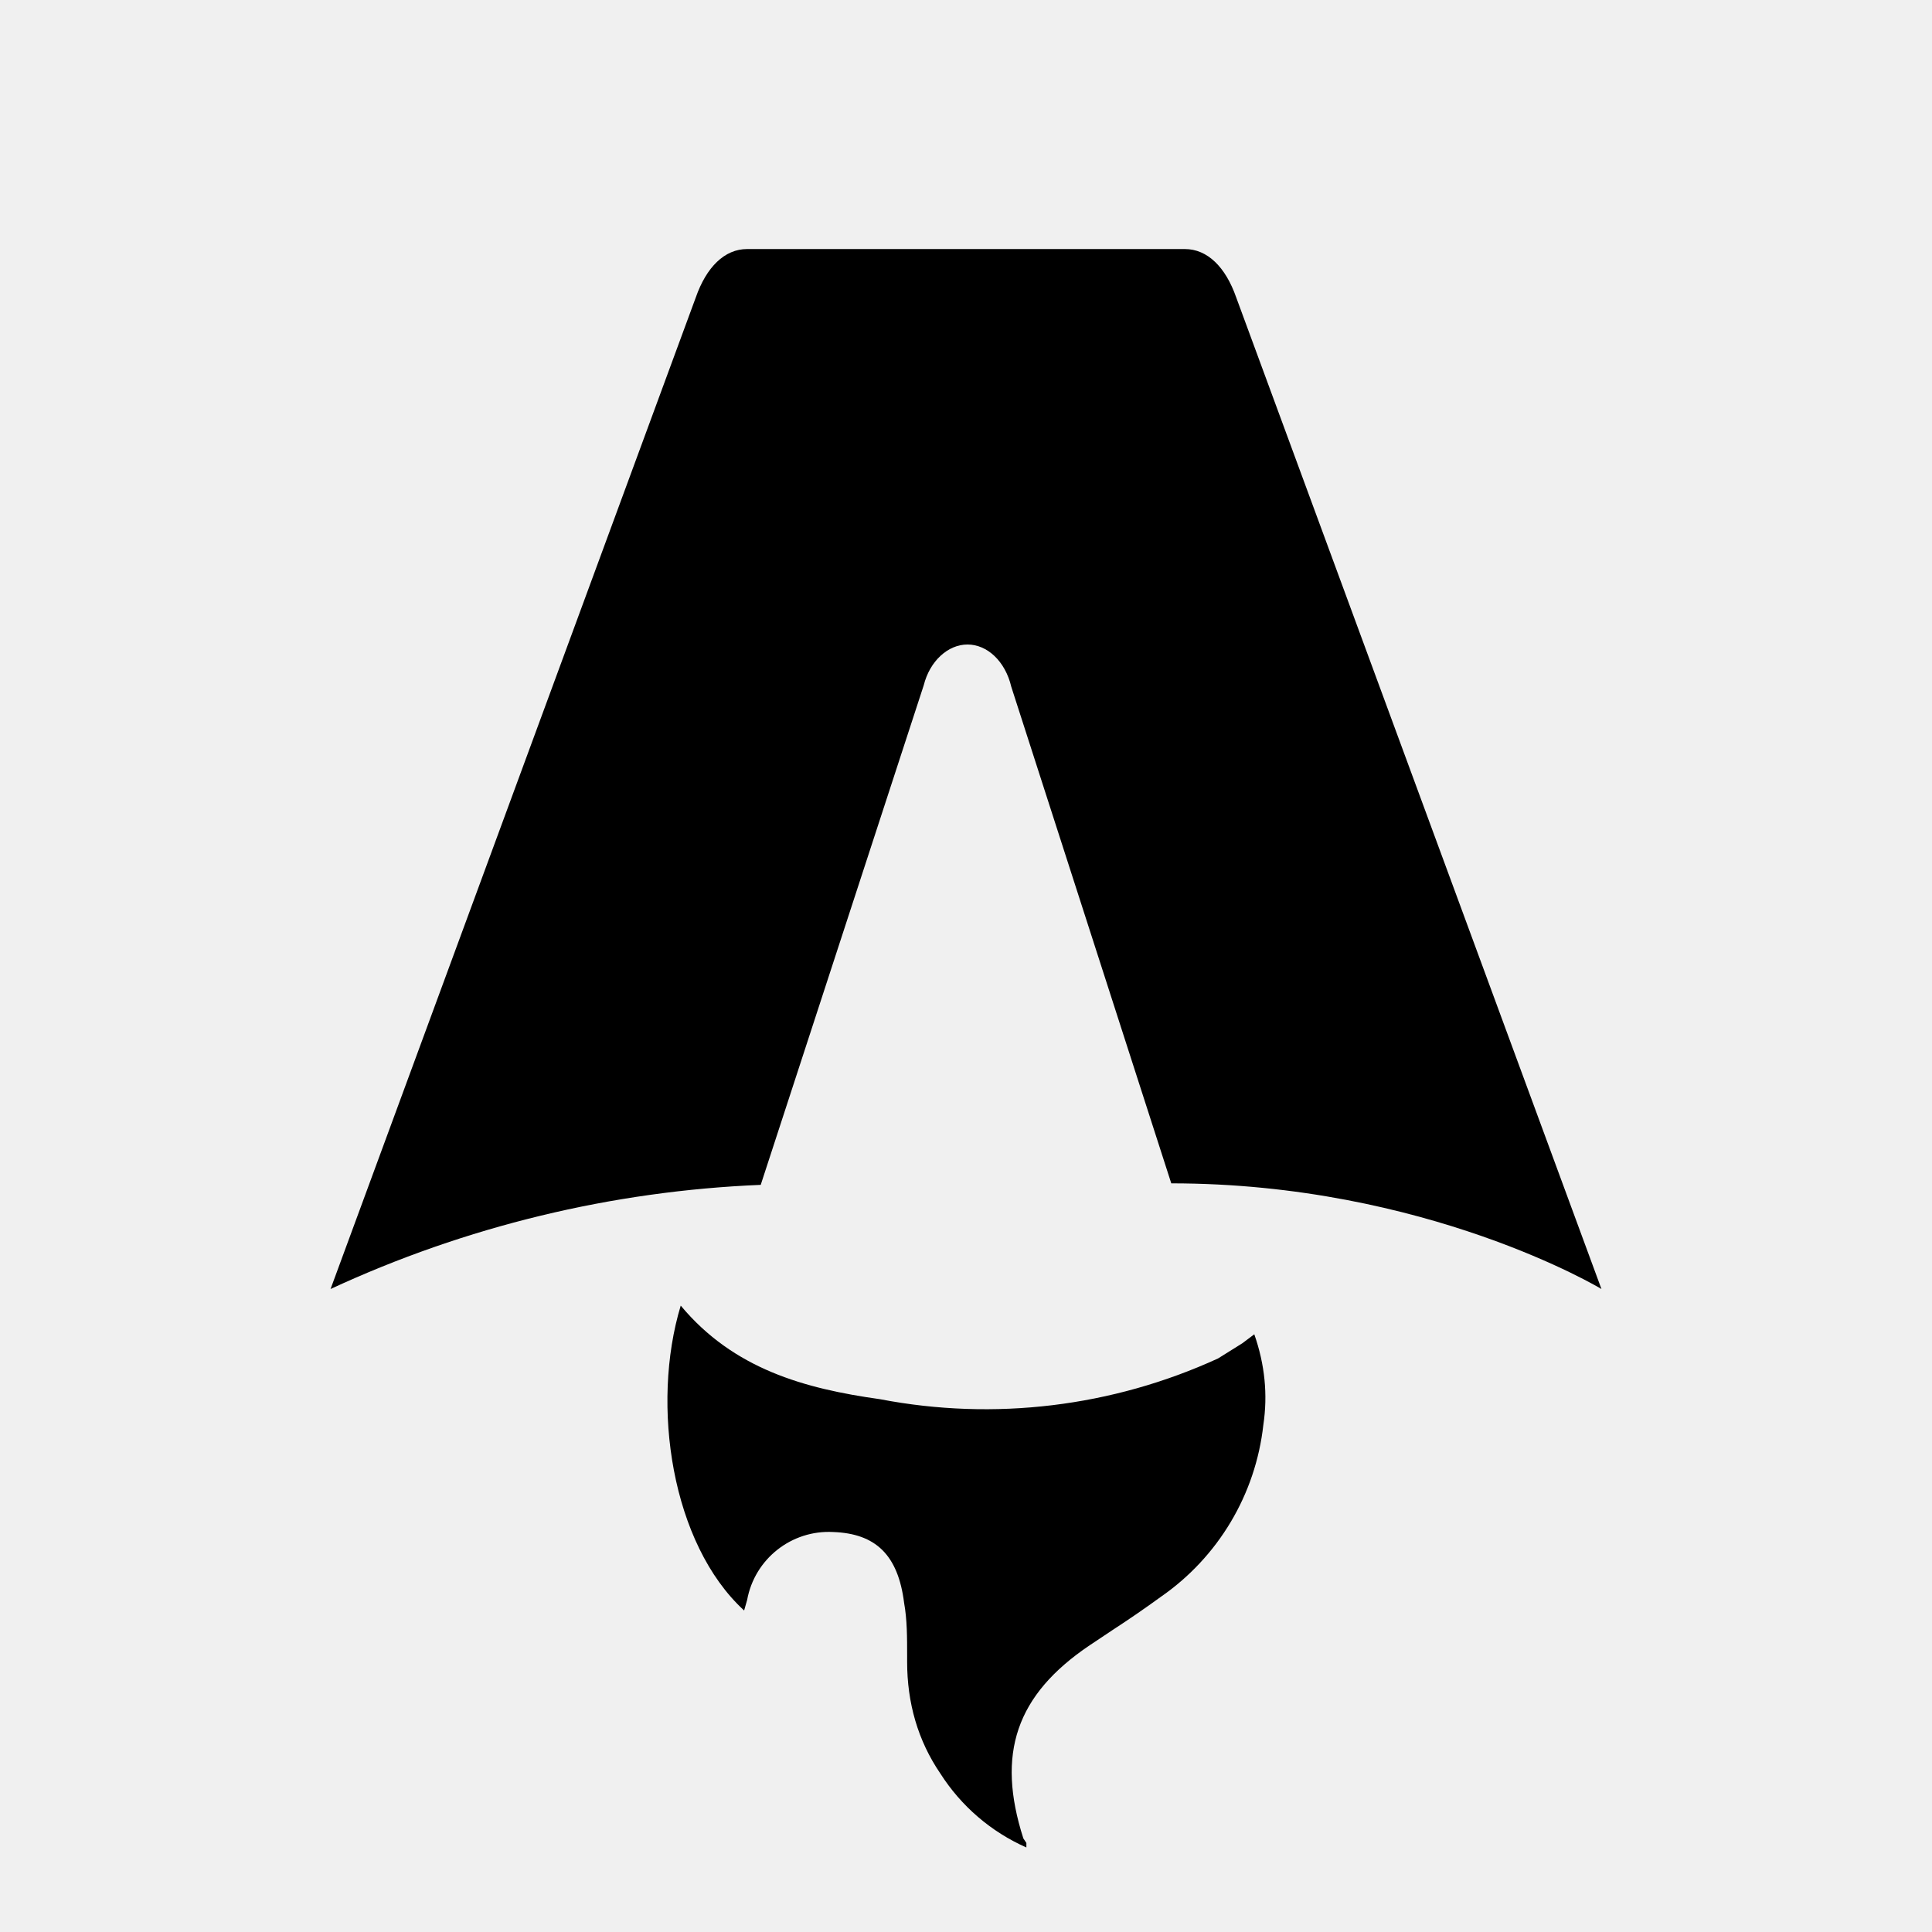
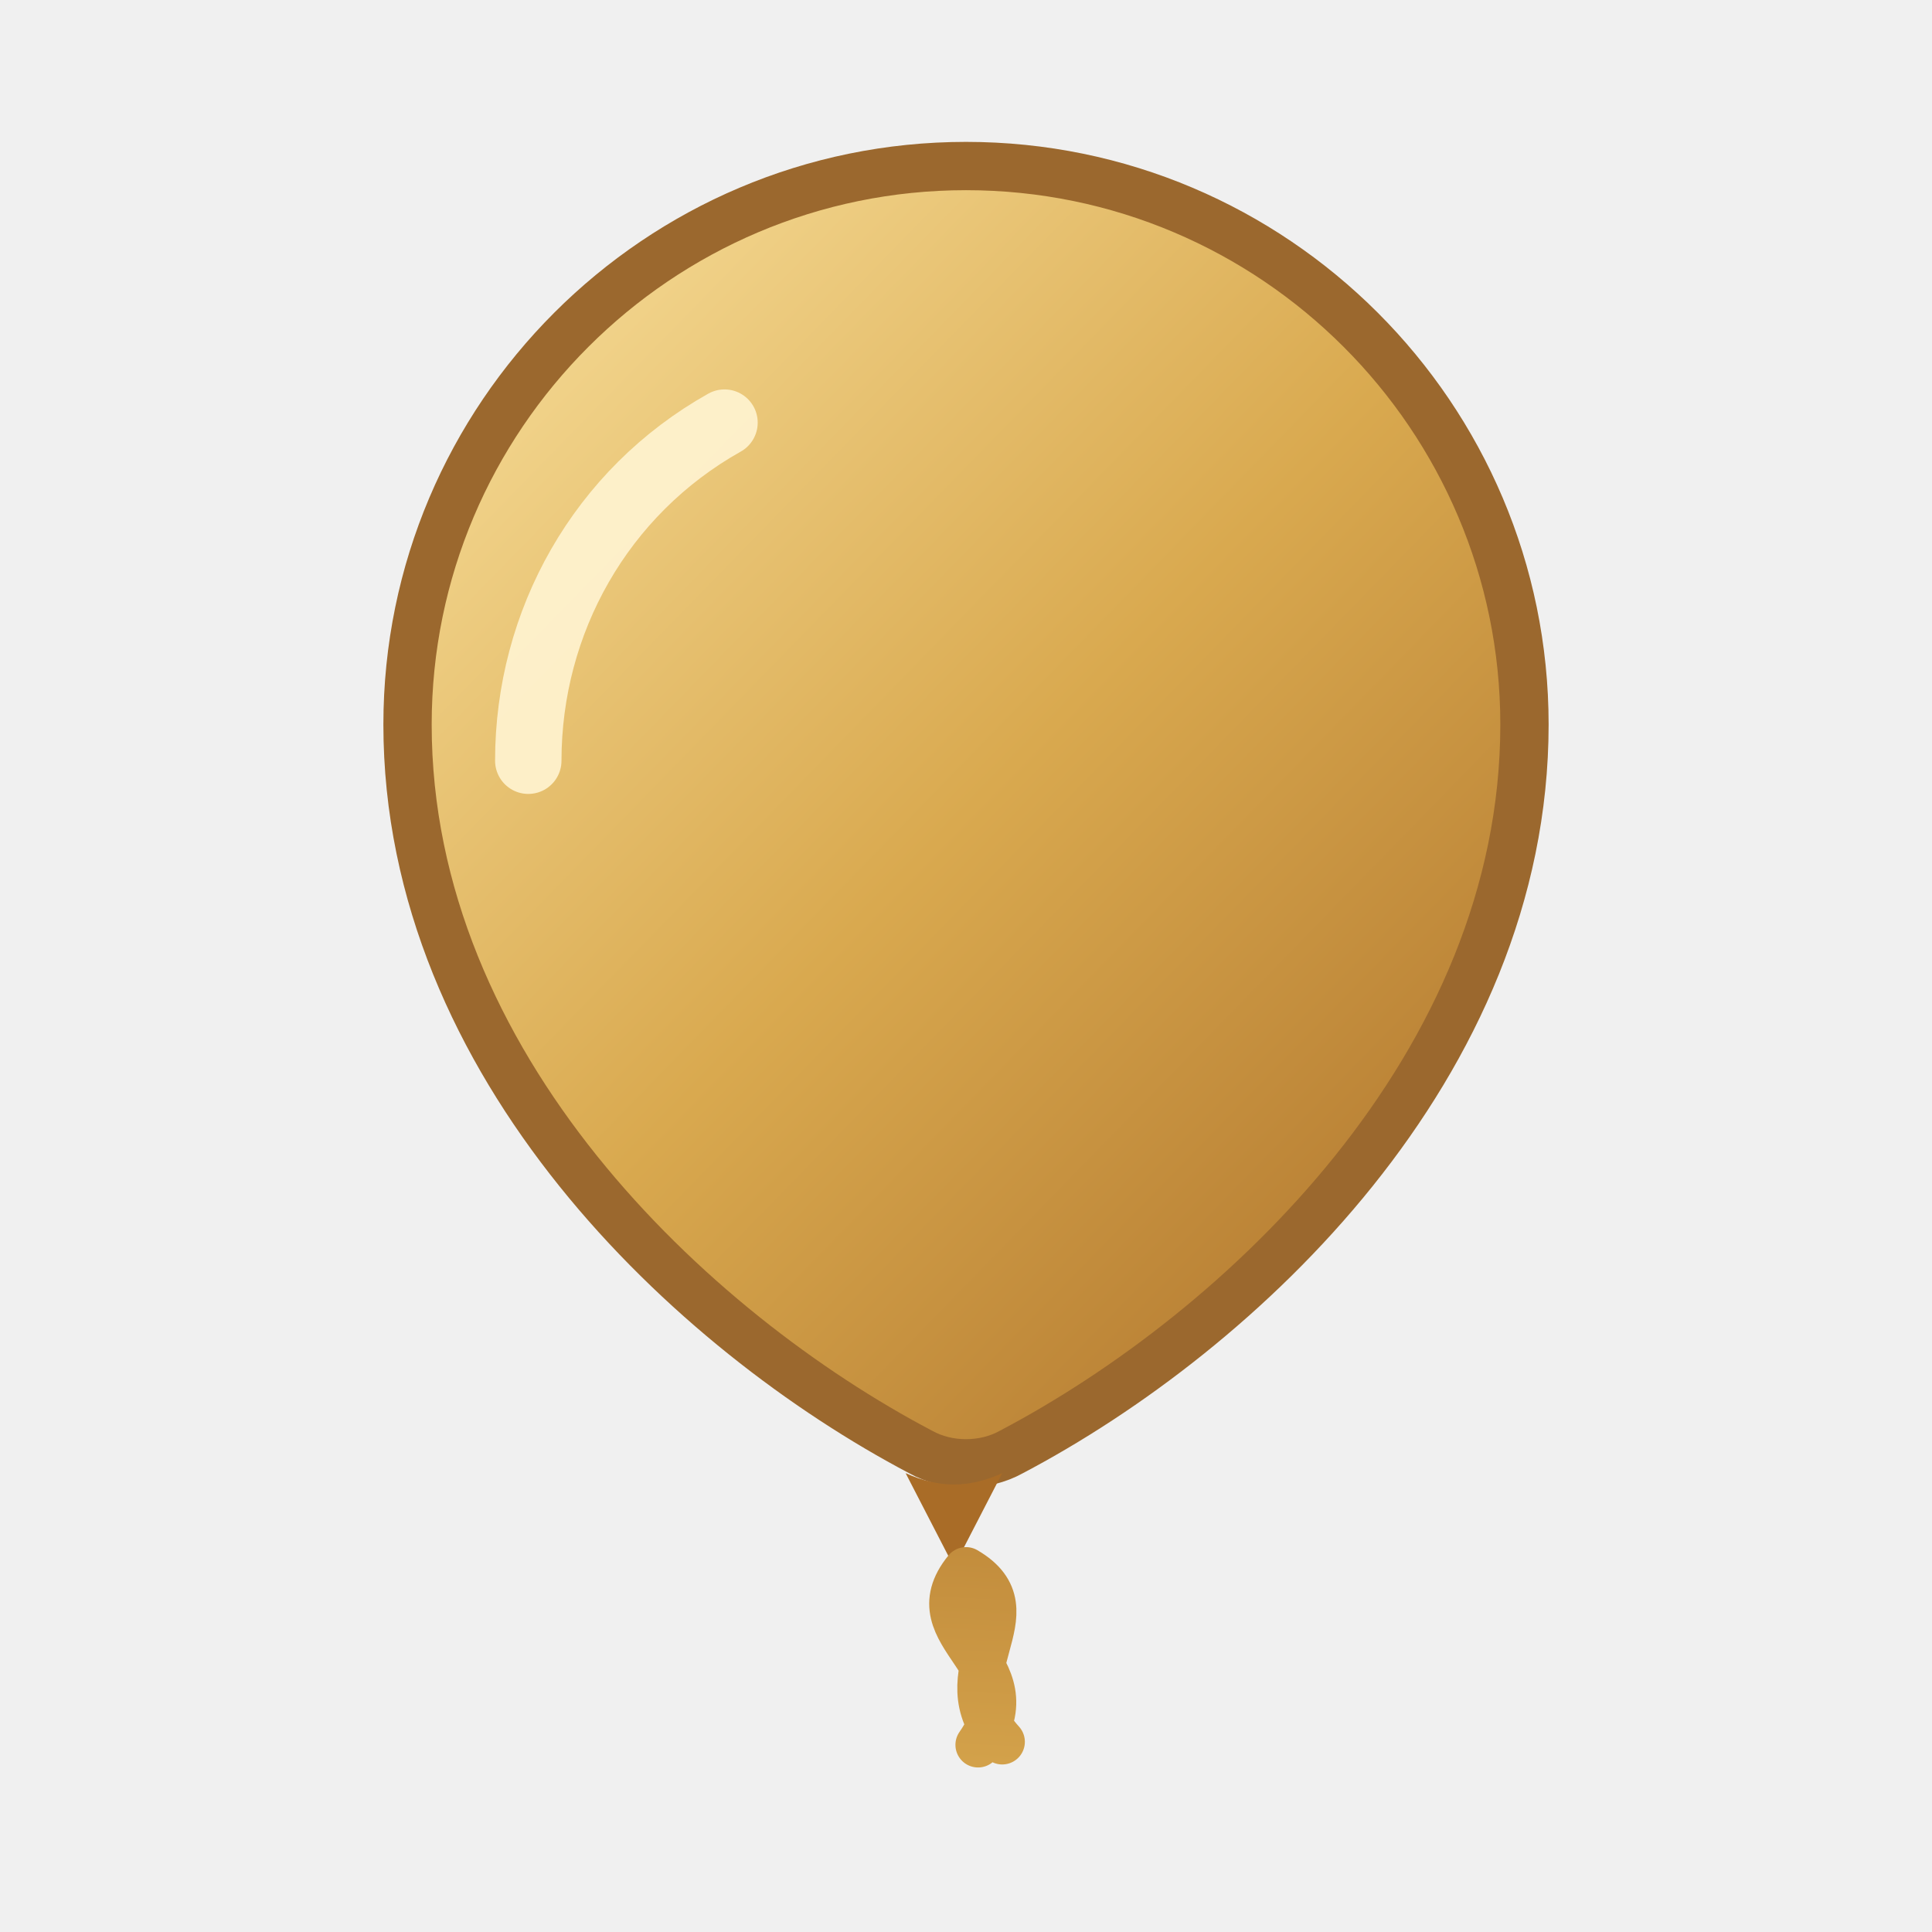
- <svg xmlns="http://www.w3.org/2000/svg" fill="none" viewBox="0 0 128 128">
-   <path d="M50.4 78.5a75.1 75.1 0 0 0-28.5 6.9l24.2-65.7c.7-2 1.9-3.2 3.4-3.2h29c1.5 0 2.7 1.2 3.4 3.2l24.2 65.7s-11.6-7-28.5-7L67 45.5c-.4-1.7-1.6-2.8-2.9-2.8-1.3 0-2.5 1.1-2.9 2.7L50.4 78.5Zm-1.1 28.2Zm-4.2-20.2c-2 6.6-.6 15.8 4.2 20.2a17.5 17.5 0 0 1 .2-.7 5.5 5.5 0 0 1 5.7-4.5c2.8.1 4.3 1.5 4.7 4.7.2 1.1.2 2.3.2 3.5v.4c0 2.7.7 5.2 2.2 7.4a13 13 0 0 0 5.7 4.9v-.3l-.2-.3c-1.8-5.6-.5-9.5 4.4-12.8l1.5-1a73 73 0 0 0 3.2-2.2 16 16 0 0 0 6.8-11.4c.3-2 .1-4-.6-6l-.8.6-1.6 1a37 37 0 0 1-22.4 2.7c-5-.7-9.7-2-13.2-6.2Z" />
-   <style>
-         path { fill: #000; }
-         @media (prefers-color-scheme: dark) {
-             path { fill: #FFF; }
-         }
-     </style>
+ <svg xmlns="http://www.w3.org/2000/svg" viewBox="0 0 64 64">
+   <defs>
+     <linearGradient id="gold" x1="12" y1="10" x2="51" y2="48" gradientUnits="userSpaceOnUse">
+       <stop stop-color="#f8df9b" />
+       <stop offset=".48" stop-color="#d9a94f" />
+       <stop offset="1" stop-color="#a96c27" />
+     </linearGradient>
+     <linearGradient id="string" x1="32" y1="40" x2="31" y2="61" gradientUnits="userSpaceOnUse">
+       <stop stop-color="#a96c27" />
+       <stop offset="1" stop-color="#d9a94f" />
+     </linearGradient>
+   </defs>
+   <path d="M32 5.5c-10.2 0-18.5 8.3-18.5 18.5 0 11.3 9.4 20.1 17 24.1.9.5 2.1.5 3 0 7.6-4 17-12.8 17-24.1C50.5 13.8 42.2 5.5 32 5.5Z" fill="url(#gold)" stroke="#9b682e" stroke-width="1.6" />
+   <path d="M24 14c-4.1 2.3-6.5 6.6-6.5 11.2" fill="none" stroke="#fff4d2" stroke-linecap="round" stroke-width="2.2" opacity=".9" />
+   <path d="M30 48.8c1.1.5 2.1.5 3.2 0l-1.6 3.1-1.6-3.1Z" fill="#a96c27" />
+   <path d="M32 52c-1.8 2.2 2.3 3.1.4 5.8M32 52c2.4 1.4-.9 3.4 1.2 5.7" fill="none" stroke="url(#string)" stroke-linecap="round" stroke-width="1.5" />
</svg>
